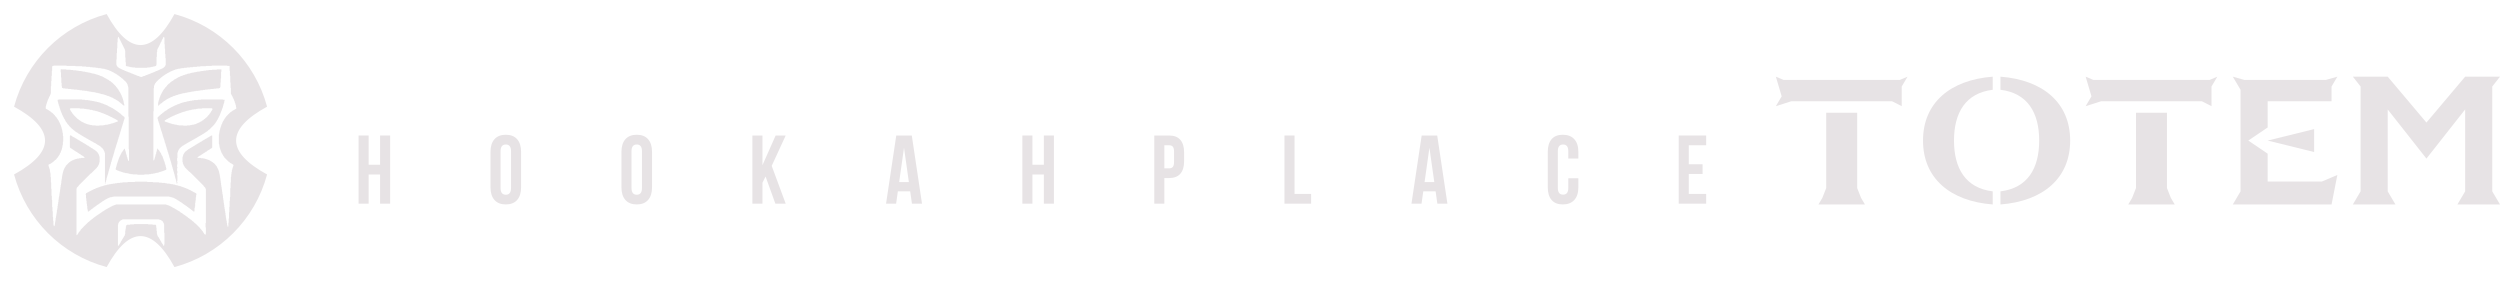
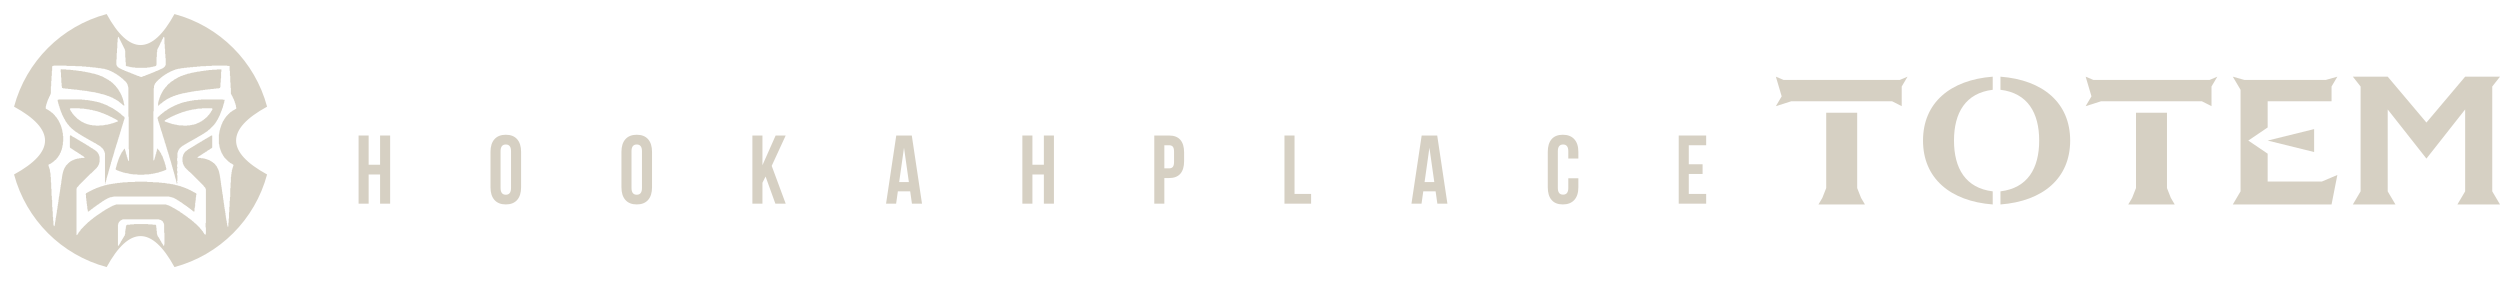
<svg xmlns="http://www.w3.org/2000/svg" viewBox="0 0 645.6 72.6" role="img" aria-label="official-logo-horizontal">
-   <g fill="#E7E3E5">
+   <g fill="#D6D0C3">
    <g transform="scale(0.0726)">
      <g transform="translate(50 50) scale(1.1253) translate(-136.6067 -76.10671)">
        <path fill-rule="evenodd" d="M 429.349 76.107 Q 536.5 272 643.651 76.107 A 414.0 414.0 0 0 1 936.393 368.849 Q 740.5 476 936.393 583.151 A 414.0 414.0 0 0 1 643.651 875.893 Q 536.5 680 429.349 875.893 A 414.0 414.0 0 0 1 136.607 583.151 Q 332.5 476 136.607 368.849 A 414.0 414.0 0 0 1 429.349 76.107 Z M 466 738 L 467 737 L 467 736 L 468 735 L 468 734 L 474 728 L 475 728 L 476 727 L 477 727 L 478 726 L 479 726 L 480 725 L 594 725 L 595 726 L 598 726 L 599 727 L 601 727 L 604 730 L 605 730 L 607 732 L 607 733 L 608 734 L 608 735 L 610 737 L 610 740 L 611 741 L 611 767 L 612 768 L 612 804 L 611 805 L 611 808 L 610 809 L 608 807 L 608 806 L 607 805 L 607 804 L 605 802 L 605 801 L 603 799 L 603 798 L 602 797 L 602 796 L 601 795 L 601 794 L 599 792 L 599 791 L 598 790 L 598 789 L 597 788 L 597 787 L 595 785 L 595 784 L 594 783 L 594 782 L 591 779 L 591 777 L 589 775 L 589 771 L 588 770 L 588 762 L 587 761 L 587 752 L 586 751 L 586 745 L 585 744 L 585 743 L 584 742 L 575 742 L 574 741 L 561 741 L 560 740 L 516 740 L 515 741 L 504 741 L 503 742 L 494 742 L 493 743 L 492 743 L 492 744 L 491 745 L 491 747 L 490 748 L 490 754 L 489 755 L 489 760 L 488 761 L 488 771 L 487 772 L 487 775 L 486 776 L 486 777 L 484 779 L 484 780 L 483 781 L 483 782 L 481 784 L 481 785 L 480 786 L 480 787 L 478 789 L 478 790 L 477 791 L 477 792 L 475 794 L 475 795 L 474 796 L 474 797 L 473 798 L 473 799 L 472 800 L 472 801 L 470 803 L 470 804 L 468 806 L 468 807 L 466 809 L 465 808 L 465 742 L 466 741 Z M 257 242 L 259 240 L 261 240 L 262 239 L 302 239 L 303 240 L 330 240 L 331 241 L 351 241 L 352 242 L 364 242 L 365 243 L 376 243 L 377 244 L 384 244 L 385 245 L 394 245 L 395 246 L 401 246 L 402 247 L 410 247 L 411 248 L 415 248 L 416 249 L 422 249 L 423 250 L 425 250 L 426 251 L 429 251 L 430 252 L 432 252 L 433 253 L 435 253 L 436 254 L 437 254 L 438 255 L 440 255 L 441 256 L 442 256 L 443 257 L 444 257 L 445 258 L 446 258 L 447 259 L 448 259 L 449 260 L 450 260 L 451 261 L 452 261 L 454 263 L 455 263 L 456 264 L 457 264 L 458 265 L 459 265 L 461 267 L 462 267 L 465 270 L 466 270 L 467 271 L 468 271 L 472 275 L 473 275 L 477 279 L 478 279 L 486 287 L 487 287 L 489 289 L 489 290 L 493 294 L 493 295 L 494 296 L 494 297 L 495 298 L 495 299 L 496 300 L 496 303 L 497 304 L 497 307 L 498 308 L 498 400 L 499 401 L 499 503 L 500 504 L 500 540 L 499 541 L 498 540 L 498 539 L 497 538 L 497 537 L 496 536 L 496 534 L 495 533 L 495 530 L 494 529 L 494 528 L 493 527 L 493 523 L 492 522 L 492 520 L 491 519 L 491 517 L 490 516 L 490 512 L 489 511 L 489 509 L 488 508 L 488 506 L 487 505 L 487 502 L 485 502 L 484 503 L 484 504 L 482 506 L 482 507 L 480 509 L 480 510 L 477 513 L 477 514 L 476 515 L 476 516 L 475 517 L 475 518 L 474 519 L 474 520 L 473 521 L 473 522 L 472 523 L 472 524 L 471 525 L 471 526 L 470 527 L 470 528 L 469 529 L 469 531 L 468 532 L 468 533 L 467 534 L 467 536 L 466 537 L 466 539 L 465 540 L 465 542 L 464 543 L 464 545 L 463 546 L 463 548 L 462 549 L 462 551 L 461 552 L 461 555 L 460 556 L 460 559 L 459 560 L 459 562 L 458 563 L 458 568 L 459 568 L 460 569 L 461 569 L 462 570 L 463 570 L 464 571 L 466 571 L 467 572 L 468 572 L 469 573 L 472 573 L 473 574 L 474 574 L 475 575 L 478 575 L 479 576 L 480 576 L 481 577 L 485 577 L 486 578 L 488 578 L 489 579 L 495 579 L 496 580 L 499 580 L 500 581 L 504 581 L 505 582 L 511 582 L 512 583 L 526 583 L 527 584 L 548 584 L 549 583 L 563 583 L 564 582 L 569 582 L 570 581 L 576 581 L 577 580 L 581 580 L 582 579 L 585 579 L 586 578 L 590 578 L 591 577 L 594 577 L 595 576 L 596 576 L 597 575 L 600 575 L 601 574 L 603 574 L 604 573 L 606 573 L 607 572 L 609 572 L 610 571 L 611 571 L 612 570 L 614 570 L 615 569 L 616 569 L 618 567 L 618 564 L 617 563 L 617 560 L 616 559 L 616 555 L 615 554 L 615 552 L 614 551 L 614 549 L 613 548 L 613 545 L 612 544 L 612 542 L 611 541 L 611 540 L 610 539 L 610 537 L 609 536 L 609 534 L 608 533 L 608 532 L 607 531 L 607 528 L 606 527 L 606 526 L 605 525 L 605 524 L 603 522 L 603 521 L 602 520 L 602 518 L 601 517 L 601 516 L 599 514 L 599 513 L 597 511 L 597 510 L 596 509 L 596 508 L 591 503 L 591 502 L 590 501 L 589 502 L 589 504 L 588 505 L 588 509 L 587 510 L 587 512 L 586 513 L 586 517 L 585 518 L 585 519 L 584 520 L 584 523 L 583 524 L 583 527 L 582 528 L 582 530 L 581 531 L 581 534 L 580 535 L 580 537 L 578 539 L 577 538 L 577 384 L 578 383 L 578 311 L 579 310 L 579 303 L 580 302 L 580 301 L 581 300 L 581 298 L 582 297 L 582 296 L 585 293 L 585 292 L 596 281 L 597 281 L 602 276 L 603 276 L 606 273 L 607 273 L 607 272 L 608 271 L 610 271 L 613 268 L 614 268 L 616 266 L 617 266 L 618 265 L 619 265 L 621 263 L 622 263 L 623 262 L 624 262 L 625 261 L 626 261 L 627 260 L 628 260 L 630 258 L 632 258 L 633 257 L 634 257 L 635 256 L 636 256 L 637 255 L 639 255 L 640 254 L 641 254 L 642 253 L 644 253 L 645 252 L 646 252 L 647 251 L 650 251 L 651 250 L 654 250 L 655 249 L 660 249 L 661 248 L 665 248 L 666 247 L 673 247 L 674 246 L 682 246 L 683 245 L 692 245 L 693 244 L 702 244 L 703 243 L 714 243 L 715 242 L 725 242 L 726 241 L 743 241 L 744 240 L 761 240 L 762 239 L 810 239 L 811 240 L 817 240 L 818 241 L 818 255 L 819 256 L 819 271 L 820 272 L 820 292 L 821 293 L 821 309 L 822 310 L 822 328 L 823 329 L 823 330 L 824 331 L 824 332 L 825 333 L 825 334 L 827 336 L 827 338 L 828 339 L 828 340 L 829 341 L 829 342 L 830 343 L 830 344 L 831 345 L 831 346 L 832 347 L 832 349 L 833 350 L 833 351 L 834 352 L 834 355 L 835 356 L 835 357 L 836 358 L 836 361 L 837 362 L 837 364 L 838 365 L 838 370 L 839 371 L 839 375 L 838 376 L 837 376 L 836 377 L 835 377 L 833 379 L 832 379 L 831 380 L 830 380 L 829 381 L 828 381 L 825 384 L 824 384 L 822 386 L 821 386 L 815 392 L 814 392 L 814 393 L 807 400 L 807 401 L 804 404 L 804 405 L 802 407 L 802 408 L 800 410 L 800 411 L 799 412 L 799 413 L 797 415 L 797 416 L 796 417 L 796 418 L 795 419 L 795 421 L 794 422 L 794 423 L 793 424 L 793 425 L 792 426 L 792 428 L 791 429 L 791 431 L 790 432 L 790 434 L 789 435 L 789 437 L 788 438 L 788 441 L 787 442 L 787 444 L 786 445 L 786 450 L 785 451 L 785 456 L 784 457 L 784 486 L 785 487 L 785 491 L 786 492 L 786 497 L 787 498 L 787 500 L 788 501 L 788 503 L 789 504 L 789 506 L 790 507 L 790 509 L 791 510 L 791 511 L 792 512 L 792 514 L 793 515 L 793 516 L 795 518 L 795 519 L 796 520 L 796 521 L 797 522 L 797 523 L 799 525 L 799 526 L 801 528 L 801 529 L 815 543 L 816 543 L 820 547 L 821 547 L 822 548 L 823 548 L 824 549 L 825 549 L 827 551 L 828 551 L 830 553 L 830 556 L 829 557 L 829 559 L 828 560 L 828 562 L 827 563 L 827 566 L 826 567 L 826 569 L 825 570 L 825 575 L 824 576 L 824 582 L 823 583 L 823 590 L 822 591 L 822 608 L 821 609 L 821 626 L 820 627 L 820 654 L 819 655 L 819 666 L 818 667 L 818 685 L 817 686 L 817 702 L 816 703 L 816 722 L 815 723 L 815 735 L 814 736 L 814 747 L 813 748 L 812 748 L 811 747 L 811 743 L 810 742 L 810 737 L 809 736 L 809 731 L 808 730 L 808 726 L 807 725 L 807 720 L 806 719 L 806 713 L 805 712 L 805 705 L 804 704 L 804 699 L 803 698 L 803 693 L 802 692 L 802 687 L 801 686 L 801 679 L 800 678 L 800 673 L 799 672 L 799 665 L 798 664 L 798 659 L 797 658 L 797 650 L 796 649 L 796 645 L 795 644 L 795 638 L 794 637 L 794 631 L 793 630 L 793 624 L 792 623 L 792 618 L 791 617 L 791 610 L 790 609 L 790 603 L 789 602 L 789 596 L 788 595 L 788 590 L 787 589 L 787 584 L 786 583 L 786 580 L 785 579 L 785 575 L 784 574 L 784 572 L 783 571 L 783 569 L 782 568 L 782 567 L 781 566 L 781 565 L 780 564 L 780 563 L 779 562 L 779 561 L 778 560 L 778 559 L 777 558 L 777 557 L 773 553 L 773 552 L 768 547 L 767 547 L 764 544 L 763 544 L 761 542 L 760 542 L 759 541 L 758 541 L 756 539 L 755 539 L 754 538 L 753 538 L 752 537 L 750 537 L 749 536 L 747 536 L 746 535 L 744 535 L 743 534 L 741 534 L 740 533 L 736 533 L 735 532 L 728 532 L 727 531 L 719 531 L 718 530 L 717 530 L 716 529 L 717 528 L 718 528 L 720 526 L 721 526 L 723 524 L 724 524 L 725 523 L 726 523 L 728 521 L 729 521 L 731 519 L 732 519 L 734 517 L 735 517 L 737 515 L 738 515 L 739 514 L 740 514 L 743 511 L 745 511 L 749 507 L 750 507 L 751 506 L 752 506 L 753 505 L 754 505 L 757 502 L 758 502 L 759 501 L 760 501 L 763 498 L 763 460 L 760 460 L 759 461 L 758 461 L 756 463 L 755 463 L 754 464 L 753 464 L 751 466 L 750 466 L 749 467 L 748 467 L 746 469 L 745 469 L 744 470 L 743 470 L 742 471 L 741 471 L 739 473 L 738 473 L 737 474 L 736 474 L 734 476 L 733 476 L 732 477 L 731 477 L 728 480 L 726 480 L 724 482 L 723 482 L 722 483 L 721 483 L 719 485 L 718 485 L 717 486 L 716 486 L 714 488 L 713 488 L 712 489 L 711 489 L 709 491 L 708 491 L 706 493 L 705 493 L 704 494 L 703 494 L 701 496 L 700 496 L 699 497 L 698 497 L 696 499 L 695 499 L 694 500 L 693 500 L 691 502 L 690 502 L 689 503 L 688 503 L 685 506 L 684 506 L 680 510 L 679 510 L 676 513 L 676 514 L 674 516 L 674 517 L 672 519 L 672 521 L 671 522 L 671 524 L 670 525 L 670 528 L 669 529 L 669 543 L 670 544 L 670 548 L 671 549 L 671 550 L 672 551 L 672 553 L 673 554 L 673 555 L 675 557 L 675 558 L 676 559 L 676 560 L 682 566 L 682 567 L 683 567 L 691 575 L 692 575 L 694 577 L 694 578 L 695 578 L 736 619 L 736 620 L 741 625 L 741 626 L 742 627 L 742 629 L 743 630 L 743 736 L 742 737 L 742 750 L 743 751 L 743 770 L 742 771 L 742 773 L 741 774 L 737 770 L 737 769 L 735 767 L 735 766 L 734 765 L 734 764 L 730 760 L 730 759 L 725 754 L 725 753 L 710 738 L 709 738 L 702 731 L 701 731 L 696 726 L 695 726 L 692 723 L 691 723 L 689 721 L 688 721 L 684 717 L 683 717 L 680 714 L 679 714 L 677 712 L 676 712 L 674 710 L 673 710 L 670 707 L 669 707 L 667 705 L 666 705 L 665 704 L 664 704 L 660 700 L 659 700 L 658 699 L 657 699 L 655 697 L 654 697 L 653 696 L 652 696 L 650 694 L 649 694 L 648 693 L 647 693 L 645 691 L 644 691 L 643 690 L 642 690 L 641 689 L 640 689 L 639 688 L 638 688 L 636 686 L 635 686 L 634 685 L 633 685 L 632 684 L 631 684 L 630 683 L 629 683 L 628 682 L 627 682 L 626 681 L 624 681 L 623 680 L 621 680 L 620 679 L 618 679 L 617 678 L 459 678 L 458 679 L 456 679 L 455 680 L 453 680 L 452 681 L 451 681 L 450 682 L 448 682 L 446 684 L 444 684 L 443 685 L 442 685 L 440 687 L 439 687 L 438 688 L 437 688 L 436 689 L 435 689 L 433 691 L 431 691 L 429 693 L 428 693 L 427 694 L 426 694 L 424 696 L 423 696 L 421 698 L 420 698 L 418 700 L 417 700 L 416 701 L 415 701 L 412 704 L 411 704 L 409 706 L 408 706 L 406 708 L 405 708 L 403 710 L 402 710 L 400 712 L 399 712 L 397 714 L 396 714 L 393 717 L 392 717 L 389 720 L 388 720 L 384 724 L 383 724 L 379 728 L 378 728 L 373 733 L 372 733 L 363 742 L 362 742 L 362 743 L 361 744 L 360 744 L 360 745 L 359 746 L 358 746 L 358 747 L 357 748 L 356 748 L 356 749 L 347 758 L 347 759 L 346 760 L 346 761 L 341 766 L 341 767 L 340 768 L 340 769 L 338 771 L 338 772 L 335 775 L 334 774 L 334 628 L 335 627 L 335 625 L 341 619 L 341 618 L 379 580 L 380 580 L 393 567 L 394 567 L 394 566 L 396 564 L 397 564 L 397 563 L 399 561 L 399 560 L 400 559 L 401 559 L 401 558 L 402 557 L 402 556 L 403 555 L 403 554 L 404 553 L 404 552 L 405 551 L 405 549 L 406 548 L 406 545 L 407 544 L 407 527 L 406 526 L 406 524 L 405 523 L 405 521 L 404 520 L 404 519 L 403 518 L 403 517 L 401 515 L 401 514 L 395 508 L 394 508 L 391 505 L 390 505 L 389 504 L 388 504 L 385 501 L 384 501 L 383 500 L 382 500 L 381 499 L 380 499 L 377 496 L 376 496 L 375 495 L 374 495 L 371 492 L 369 492 L 367 490 L 366 490 L 364 488 L 363 488 L 361 486 L 360 486 L 359 485 L 358 485 L 357 484 L 356 484 L 354 482 L 353 482 L 351 480 L 349 480 L 347 478 L 346 478 L 344 476 L 343 476 L 342 475 L 341 475 L 339 473 L 338 473 L 337 472 L 336 472 L 334 470 L 333 470 L 332 469 L 331 469 L 329 467 L 328 467 L 327 466 L 326 466 L 325 465 L 324 465 L 323 464 L 322 464 L 319 461 L 318 461 L 317 460 L 316 460 L 315 459 L 314 459 L 314 461 L 313 462 L 313 497 L 314 498 L 314 499 L 315 500 L 316 500 L 317 501 L 318 501 L 320 503 L 321 503 L 323 505 L 324 505 L 326 507 L 327 507 L 329 509 L 330 509 L 332 511 L 333 511 L 334 512 L 335 512 L 337 514 L 338 514 L 340 516 L 341 516 L 343 518 L 344 518 L 345 519 L 346 519 L 349 522 L 350 522 L 351 523 L 352 523 L 354 525 L 355 525 L 358 528 L 359 528 L 360 529 L 359 530 L 358 530 L 357 531 L 348 531 L 347 532 L 342 532 L 341 533 L 336 533 L 335 534 L 332 534 L 331 535 L 330 535 L 329 536 L 326 536 L 324 538 L 322 538 L 321 539 L 320 539 L 319 540 L 318 540 L 317 541 L 316 541 L 313 544 L 312 544 L 308 548 L 307 548 L 307 549 L 300 556 L 300 557 L 299 558 L 299 559 L 297 561 L 297 562 L 296 563 L 296 564 L 295 565 L 295 566 L 294 567 L 294 569 L 293 570 L 293 571 L 292 572 L 292 575 L 291 576 L 291 579 L 290 580 L 290 583 L 289 584 L 289 589 L 288 590 L 288 596 L 287 597 L 287 602 L 286 603 L 286 611 L 285 612 L 285 616 L 284 617 L 284 623 L 283 624 L 283 630 L 282 631 L 282 637 L 281 638 L 281 643 L 280 644 L 280 650 L 279 651 L 279 655 L 278 656 L 278 662 L 277 663 L 277 670 L 276 671 L 276 676 L 275 677 L 275 682 L 274 683 L 274 690 L 273 691 L 273 695 L 272 696 L 272 703 L 271 704 L 271 709 L 270 710 L 270 715 L 269 716 L 269 720 L 268 721 L 268 728 L 267 729 L 267 734 L 266 735 L 266 741 L 265 742 L 265 745 L 263 747 L 262 746 L 262 743 L 261 742 L 261 730 L 260 729 L 260 718 L 259 717 L 259 700 L 258 699 L 258 687 L 257 686 L 257 664 L 256 663 L 256 651 L 255 650 L 255 629 L 254 628 L 254 609 L 253 608 L 253 592 L 252 591 L 252 580 L 251 579 L 251 575 L 250 574 L 250 568 L 249 567 L 249 565 L 248 564 L 248 562 L 247 561 L 247 559 L 246 558 L 246 555 L 245 554 L 245 553 L 246 552 L 247 552 L 249 550 L 251 550 L 253 548 L 254 548 L 256 546 L 257 546 L 260 543 L 261 543 L 267 537 L 268 537 L 271 534 L 271 533 L 275 529 L 275 528 L 277 526 L 277 525 L 279 523 L 279 522 L 281 520 L 281 518 L 282 517 L 282 516 L 284 514 L 284 512 L 285 511 L 285 509 L 286 508 L 286 507 L 287 506 L 287 504 L 288 503 L 288 500 L 289 499 L 289 495 L 290 494 L 290 490 L 291 489 L 291 480 L 292 479 L 292 462 L 291 461 L 291 453 L 290 452 L 290 448 L 289 447 L 289 442 L 288 441 L 288 439 L 287 438 L 287 435 L 286 434 L 286 432 L 285 431 L 285 429 L 284 428 L 284 427 L 283 426 L 283 424 L 282 423 L 282 422 L 281 421 L 281 420 L 280 419 L 280 418 L 279 417 L 279 416 L 278 415 L 278 414 L 277 413 L 277 412 L 275 410 L 275 409 L 273 407 L 273 406 L 271 404 L 271 403 L 266 398 L 266 397 L 257 388 L 256 388 L 252 384 L 251 384 L 249 382 L 248 382 L 246 380 L 245 380 L 243 378 L 241 378 L 239 376 L 238 376 L 237 375 L 237 374 L 236 373 L 237 372 L 237 367 L 238 366 L 238 363 L 239 362 L 239 360 L 240 359 L 240 357 L 241 356 L 241 354 L 242 353 L 242 351 L 243 350 L 243 348 L 244 347 L 244 346 L 245 345 L 245 344 L 246 343 L 246 342 L 247 341 L 247 339 L 248 338 L 248 337 L 250 335 L 250 333 L 251 332 L 251 331 L 252 330 L 252 328 L 253 327 L 253 305 L 254 304 L 254 288 L 255 287 L 255 272 L 256 271 L 256 256 L 257 255 Z M 465 149 L 466 148 L 468 150 L 468 151 L 469 152 L 469 153 L 470 154 L 470 155 L 471 156 L 471 157 L 472 158 L 472 159 L 473 160 L 473 161 L 474 162 L 474 163 L 475 164 L 475 165 L 476 166 L 476 167 L 477 168 L 477 169 L 478 170 L 478 171 L 479 172 L 479 173 L 480 174 L 480 175 L 481 176 L 481 177 L 482 178 L 482 179 L 483 180 L 483 181 L 484 182 L 484 183 L 485 184 L 485 185 L 486 186 L 486 187 L 487 188 L 487 191 L 488 192 L 488 213 L 489 214 L 489 228 L 490 229 L 490 240 L 491 240 L 492 241 L 495 241 L 496 242 L 500 242 L 501 243 L 504 243 L 505 244 L 510 244 L 511 245 L 519 245 L 520 246 L 557 246 L 558 245 L 565 245 L 566 244 L 570 244 L 571 243 L 575 243 L 576 242 L 580 242 L 581 241 L 583 241 L 584 240 L 585 240 L 586 239 L 586 237 L 587 236 L 587 212 L 588 211 L 588 197 L 589 196 L 589 189 L 590 188 L 590 187 L 591 186 L 591 184 L 593 182 L 593 181 L 594 180 L 594 179 L 595 178 L 595 177 L 596 176 L 596 175 L 597 174 L 597 173 L 598 172 L 598 171 L 599 170 L 599 168 L 600 167 L 600 166 L 602 164 L 602 163 L 603 162 L 603 160 L 604 159 L 604 158 L 605 157 L 605 156 L 607 154 L 607 152 L 608 151 L 608 150 L 610 148 L 611 149 L 611 150 L 612 151 L 612 171 L 613 172 L 613 185 L 614 186 L 614 202 L 615 203 L 615 215 L 616 216 L 616 237 L 615 238 L 615 239 L 614 240 L 614 241 L 609 246 L 608 246 L 606 248 L 604 248 L 602 250 L 600 250 L 599 251 L 598 251 L 597 252 L 596 252 L 595 253 L 594 253 L 593 254 L 592 254 L 591 255 L 589 255 L 588 256 L 586 256 L 585 257 L 584 257 L 583 258 L 582 258 L 581 259 L 580 259 L 579 260 L 577 260 L 576 261 L 575 261 L 574 262 L 572 262 L 571 263 L 570 263 L 569 264 L 567 264 L 566 265 L 565 265 L 564 266 L 562 266 L 561 267 L 560 267 L 559 268 L 557 268 L 556 269 L 554 269 L 553 270 L 552 270 L 551 271 L 550 271 L 549 272 L 546 272 L 545 273 L 544 273 L 543 274 L 541 274 L 540 275 L 537 275 L 536 274 L 534 274 L 533 273 L 532 273 L 531 272 L 528 272 L 527 271 L 526 271 L 525 270 L 523 270 L 522 269 L 521 269 L 520 268 L 518 268 L 517 267 L 516 267 L 515 266 L 513 266 L 512 265 L 511 265 L 510 264 L 508 264 L 507 263 L 506 263 L 505 262 L 504 262 L 503 261 L 501 261 L 500 260 L 498 260 L 497 259 L 496 259 L 495 258 L 493 258 L 492 257 L 491 257 L 490 256 L 488 256 L 487 255 L 486 255 L 485 254 L 484 254 L 483 253 L 481 253 L 480 252 L 479 252 L 478 251 L 477 251 L 476 250 L 475 250 L 474 249 L 473 249 L 472 248 L 471 248 L 470 247 L 469 247 L 467 245 L 466 245 L 463 242 L 463 241 L 461 239 L 461 237 L 460 236 L 460 220 L 461 219 L 461 200 L 462 199 L 462 185 L 463 184 L 463 166 L 464 165 L 464 154 L 465 153 Z" />
        <path fill-rule="evenodd" d="M 363 645 L 363 647 L 364 648 L 364 658 L 365 659 L 365 666 L 366 667 L 366 675 L 367 676 L 367 682 L 368 683 L 368 691 L 369 692 L 369 696 L 370 697 L 370 701 L 371 701 L 373 699 L 374 699 L 376 697 L 377 697 L 381 693 L 382 693 L 384 691 L 385 691 L 389 687 L 390 687 L 392 685 L 393 685 L 396 682 L 397 682 L 400 679 L 401 679 L 402 678 L 403 678 L 406 675 L 407 675 L 409 673 L 410 673 L 412 671 L 413 671 L 416 668 L 417 668 L 418 667 L 419 667 L 421 665 L 422 665 L 424 663 L 425 663 L 426 662 L 427 662 L 428 661 L 429 661 L 431 659 L 433 659 L 434 658 L 435 658 L 436 657 L 437 657 L 438 656 L 440 656 L 441 655 L 445 655 L 446 654 L 450 654 L 451 653 L 627 653 L 628 654 L 631 654 L 632 655 L 635 655 L 636 656 L 639 656 L 640 657 L 641 657 L 642 658 L 643 658 L 644 659 L 645 659 L 646 660 L 647 660 L 648 661 L 649 661 L 651 663 L 652 663 L 654 665 L 655 665 L 656 666 L 657 666 L 659 668 L 660 668 L 662 670 L 663 670 L 664 671 L 665 671 L 668 674 L 669 674 L 672 677 L 673 677 L 675 679 L 676 679 L 678 681 L 679 681 L 681 683 L 682 683 L 685 686 L 686 686 L 689 689 L 690 689 L 693 692 L 694 692 L 697 695 L 698 695 L 702 699 L 703 699 L 705 701 L 706 701 L 706 700 L 707 699 L 707 690 L 708 689 L 708 685 L 709 684 L 709 673 L 710 672 L 710 666 L 711 665 L 711 656 L 712 655 L 712 649 L 713 648 L 713 644 L 711 642 L 710 642 L 708 640 L 706 640 L 705 639 L 704 639 L 702 637 L 701 637 L 700 636 L 699 636 L 698 635 L 697 635 L 695 633 L 693 633 L 692 632 L 691 632 L 690 631 L 689 631 L 688 630 L 687 630 L 686 629 L 685 629 L 684 628 L 682 628 L 681 627 L 680 627 L 679 626 L 677 626 L 676 625 L 675 625 L 674 624 L 672 624 L 671 623 L 669 623 L 668 622 L 666 622 L 665 621 L 664 621 L 663 620 L 660 620 L 659 619 L 656 619 L 655 618 L 653 618 L 652 617 L 648 617 L 647 616 L 645 616 L 644 615 L 640 615 L 639 614 L 634 614 L 633 613 L 629 613 L 628 612 L 620 612 L 619 611 L 615 611 L 614 610 L 604 610 L 603 609 L 595 609 L 594 608 L 576 608 L 575 607 L 558 607 L 557 606 L 519 606 L 518 607 L 496 607 L 495 608 L 480 608 L 479 609 L 472 609 L 471 610 L 463 610 L 462 611 L 456 611 L 455 612 L 449 612 L 448 613 L 443 613 L 442 614 L 438 614 L 437 615 L 432 615 L 431 616 L 429 616 L 428 617 L 424 617 L 423 618 L 421 618 L 420 619 L 418 619 L 417 620 L 414 620 L 413 621 L 411 621 L 410 622 L 408 622 L 407 623 L 406 623 L 405 624 L 402 624 L 401 625 L 400 625 L 399 626 L 397 626 L 396 627 L 395 627 L 394 628 L 393 628 L 392 629 L 390 629 L 389 630 L 388 630 L 387 631 L 386 631 L 385 632 L 384 632 L 383 633 L 382 633 L 381 634 L 380 634 L 379 635 L 378 635 L 377 636 L 376 636 L 375 637 L 374 637 L 373 638 L 372 638 L 370 640 L 368 640 L 366 642 L 365 642 L 364 643 L 364 644 Z" />
        <path fill-rule="evenodd" d="M 802 347 L 797 347 L 796 346 L 728 346 L 727 347 L 718 347 L 717 348 L 706 348 L 705 349 L 700 349 L 699 350 L 694 350 L 693 351 L 689 351 L 688 352 L 684 352 L 683 353 L 680 353 L 679 354 L 675 354 L 674 355 L 672 355 L 671 356 L 668 356 L 667 357 L 665 357 L 664 358 L 662 358 L 661 359 L 660 359 L 659 360 L 657 360 L 656 361 L 654 361 L 653 362 L 652 362 L 651 363 L 650 363 L 649 364 L 647 364 L 646 365 L 645 365 L 644 366 L 643 366 L 642 367 L 641 367 L 640 368 L 639 368 L 638 369 L 637 369 L 636 370 L 635 370 L 634 371 L 633 371 L 632 372 L 631 372 L 630 373 L 629 373 L 627 375 L 626 375 L 625 376 L 624 376 L 622 378 L 621 378 L 618 381 L 617 381 L 616 382 L 615 382 L 613 384 L 612 384 L 608 388 L 607 388 L 603 392 L 602 392 L 598 396 L 597 396 L 597 397 L 596 398 L 595 398 L 595 399 L 594 400 L 593 400 L 591 402 L 591 403 L 590 404 L 590 406 L 591 407 L 591 409 L 592 410 L 592 414 L 593 415 L 593 416 L 594 417 L 594 420 L 595 421 L 595 422 L 596 423 L 596 426 L 597 427 L 597 429 L 598 430 L 598 433 L 599 434 L 599 436 L 600 437 L 600 440 L 601 441 L 601 443 L 602 444 L 602 446 L 603 447 L 603 448 L 604 449 L 604 452 L 605 453 L 605 455 L 606 456 L 606 459 L 607 460 L 607 462 L 608 463 L 608 465 L 609 466 L 609 468 L 610 469 L 610 471 L 611 472 L 611 474 L 612 475 L 612 478 L 613 479 L 613 482 L 614 483 L 614 484 L 615 485 L 615 487 L 616 488 L 616 491 L 617 492 L 617 494 L 618 495 L 618 497 L 619 498 L 619 501 L 620 502 L 620 504 L 621 505 L 621 507 L 622 508 L 622 511 L 623 512 L 623 513 L 624 514 L 624 517 L 625 518 L 625 520 L 626 521 L 626 523 L 627 524 L 627 527 L 628 528 L 628 531 L 629 532 L 629 533 L 630 534 L 630 537 L 631 538 L 631 540 L 632 541 L 632 543 L 633 544 L 633 547 L 634 548 L 634 551 L 635 552 L 635 554 L 636 555 L 636 558 L 637 559 L 637 561 L 638 562 L 638 565 L 639 566 L 639 568 L 640 569 L 640 572 L 641 573 L 641 575 L 642 576 L 642 579 L 643 580 L 643 582 L 644 583 L 644 586 L 645 587 L 645 590 L 646 591 L 646 594 L 647 595 L 647 597 L 648 598 L 648 601 L 649 602 L 649 605 L 650 606 L 650 609 L 651 610 L 651 613 L 652 614 L 652 615 L 652 611 L 653 610 L 653 608 L 652 607 L 652 604 L 653 603 L 653 586 L 652 585 L 652 580 L 653 579 L 653 573 L 652 572 L 652 564 L 653 563 L 653 560 L 652 559 L 652 552 L 653 551 L 653 541 L 652 540 L 652 532 L 653 531 L 653 515 L 654 514 L 654 512 L 655 511 L 655 509 L 656 508 L 656 507 L 657 506 L 657 505 L 659 503 L 659 502 L 666 495 L 667 495 L 670 492 L 671 492 L 672 491 L 673 491 L 675 489 L 676 489 L 677 488 L 678 488 L 680 486 L 681 486 L 682 485 L 683 485 L 685 483 L 686 483 L 687 482 L 688 482 L 689 481 L 690 481 L 692 479 L 693 479 L 694 478 L 695 478 L 696 477 L 697 477 L 698 476 L 699 476 L 701 474 L 702 474 L 703 473 L 704 473 L 705 472 L 706 472 L 708 470 L 709 470 L 710 469 L 711 469 L 712 468 L 713 468 L 715 466 L 716 466 L 717 465 L 718 465 L 720 463 L 721 463 L 722 462 L 723 462 L 724 461 L 725 461 L 727 459 L 728 459 L 729 458 L 730 458 L 732 456 L 733 456 L 734 455 L 735 455 L 737 453 L 738 453 L 740 451 L 741 451 L 743 449 L 744 449 L 746 447 L 747 447 L 752 442 L 753 442 L 758 437 L 759 437 L 759 436 L 762 433 L 763 433 L 763 432 L 770 425 L 770 424 L 773 421 L 773 420 L 775 418 L 775 417 L 777 415 L 777 414 L 778 413 L 778 412 L 780 410 L 780 409 L 781 408 L 781 407 L 782 406 L 782 405 L 783 404 L 783 403 L 784 402 L 784 401 L 785 400 L 785 399 L 786 398 L 786 397 L 787 396 L 787 395 L 788 394 L 788 392 L 789 391 L 789 389 L 790 388 L 790 387 L 791 386 L 791 384 L 792 383 L 792 382 L 793 381 L 793 379 L 794 378 L 794 376 L 795 375 L 795 374 L 796 373 L 796 371 L 797 370 L 797 367 L 798 366 L 798 363 L 799 362 L 799 360 L 800 359 L 800 357 L 801 356 L 801 352 L 802 351 Z M 764 376 L 764 377 L 763 378 L 763 379 L 762 380 L 762 381 L 760 383 L 760 384 L 759 385 L 759 386 L 757 388 L 757 389 L 754 392 L 754 393 L 748 399 L 748 400 L 745 403 L 744 403 L 739 408 L 738 408 L 734 412 L 733 412 L 732 413 L 731 413 L 728 416 L 726 416 L 724 418 L 723 418 L 722 419 L 721 419 L 720 420 L 718 420 L 717 421 L 716 421 L 715 422 L 714 422 L 713 423 L 712 423 L 711 424 L 708 424 L 707 425 L 705 425 L 704 426 L 699 426 L 698 427 L 694 427 L 693 428 L 684 428 L 683 429 L 672 429 L 671 428 L 657 428 L 656 427 L 652 427 L 651 426 L 647 426 L 646 425 L 642 425 L 641 424 L 637 424 L 636 423 L 634 423 L 633 422 L 631 422 L 630 421 L 628 421 L 627 420 L 625 420 L 624 419 L 622 419 L 621 418 L 619 418 L 618 417 L 616 417 L 615 416 L 614 416 L 612 414 L 615 411 L 616 411 L 618 409 L 619 409 L 620 408 L 621 408 L 622 407 L 623 407 L 625 405 L 627 405 L 629 403 L 630 403 L 631 402 L 632 402 L 633 401 L 634 401 L 635 400 L 636 400 L 637 399 L 639 399 L 641 397 L 643 397 L 644 396 L 645 396 L 646 395 L 647 395 L 648 394 L 650 394 L 651 393 L 652 393 L 653 392 L 655 392 L 656 391 L 657 391 L 658 390 L 660 390 L 661 389 L 663 389 L 664 388 L 665 388 L 666 387 L 668 387 L 669 386 L 671 386 L 672 385 L 675 385 L 676 384 L 678 384 L 679 383 L 681 383 L 682 382 L 685 382 L 686 381 L 689 381 L 690 380 L 694 380 L 695 379 L 698 379 L 699 378 L 704 378 L 705 377 L 711 377 L 712 376 L 716 376 L 717 375 L 730 375 L 731 374 L 762 374 Z" />
        <path fill-rule="evenodd" d="M 275 347 L 274 348 L 274 349 L 275 350 L 275 354 L 276 355 L 276 358 L 277 359 L 277 361 L 278 362 L 278 365 L 279 366 L 279 367 L 280 368 L 280 371 L 281 372 L 281 374 L 282 375 L 282 377 L 283 378 L 283 380 L 284 381 L 284 383 L 285 384 L 285 385 L 286 386 L 286 388 L 287 389 L 287 390 L 288 391 L 288 393 L 289 394 L 289 395 L 290 396 L 290 397 L 291 398 L 291 399 L 292 400 L 292 401 L 293 402 L 293 403 L 294 404 L 294 405 L 295 406 L 295 407 L 297 409 L 297 410 L 298 411 L 298 412 L 299 413 L 299 414 L 300 415 L 300 416 L 303 419 L 303 420 L 305 422 L 305 423 L 310 428 L 310 429 L 321 440 L 322 440 L 326 444 L 327 444 L 328 445 L 328 446 L 329 446 L 331 448 L 332 448 L 334 450 L 335 450 L 336 451 L 337 451 L 340 454 L 341 454 L 342 455 L 343 455 L 345 457 L 346 457 L 348 459 L 349 459 L 350 460 L 351 460 L 353 462 L 354 462 L 355 463 L 356 463 L 358 465 L 359 465 L 360 466 L 361 466 L 362 467 L 363 467 L 365 469 L 366 469 L 367 470 L 368 470 L 369 471 L 370 471 L 372 473 L 373 473 L 374 474 L 375 474 L 376 475 L 377 475 L 379 477 L 380 477 L 381 478 L 382 478 L 383 479 L 384 479 L 385 480 L 386 480 L 388 482 L 389 482 L 390 483 L 391 483 L 392 484 L 393 484 L 394 485 L 395 485 L 397 487 L 398 487 L 400 489 L 401 489 L 402 490 L 403 490 L 405 492 L 406 492 L 407 493 L 408 493 L 414 499 L 415 499 L 416 500 L 416 501 L 419 504 L 419 505 L 420 506 L 420 507 L 421 508 L 421 509 L 422 510 L 422 511 L 423 512 L 423 515 L 424 516 L 424 614 L 425 613 L 425 609 L 426 608 L 426 607 L 427 606 L 427 603 L 428 602 L 428 600 L 429 599 L 429 595 L 430 594 L 430 592 L 431 591 L 431 588 L 432 587 L 432 585 L 433 584 L 433 582 L 434 581 L 434 578 L 435 577 L 435 574 L 436 573 L 436 571 L 437 570 L 437 567 L 438 566 L 438 564 L 439 563 L 439 560 L 440 559 L 440 557 L 441 556 L 441 553 L 442 552 L 442 550 L 443 549 L 443 545 L 444 544 L 444 543 L 445 542 L 445 539 L 446 538 L 446 536 L 447 535 L 447 532 L 448 531 L 448 529 L 449 528 L 449 526 L 450 525 L 450 523 L 451 522 L 451 519 L 452 518 L 452 516 L 453 515 L 453 512 L 454 511 L 454 508 L 455 507 L 455 505 L 456 504 L 456 502 L 457 501 L 457 499 L 458 498 L 458 496 L 459 495 L 459 492 L 460 491 L 460 489 L 461 488 L 461 486 L 462 485 L 462 483 L 463 482 L 463 480 L 464 479 L 464 476 L 465 475 L 465 473 L 466 472 L 466 470 L 467 469 L 467 466 L 468 465 L 468 464 L 469 463 L 469 460 L 470 459 L 470 457 L 471 456 L 471 454 L 472 453 L 472 450 L 473 449 L 473 447 L 474 446 L 474 444 L 475 443 L 475 440 L 476 439 L 476 437 L 477 436 L 477 433 L 478 432 L 478 431 L 479 430 L 479 427 L 480 426 L 480 424 L 481 423 L 481 421 L 482 420 L 482 417 L 483 416 L 483 414 L 484 413 L 484 411 L 485 410 L 485 408 L 486 407 L 486 403 L 485 402 L 485 401 L 484 400 L 483 400 L 480 397 L 479 397 L 472 390 L 471 390 L 468 387 L 467 387 L 464 384 L 463 384 L 461 382 L 460 382 L 458 380 L 457 380 L 455 378 L 454 378 L 452 376 L 451 376 L 449 374 L 448 374 L 447 373 L 446 373 L 445 372 L 444 372 L 443 371 L 442 371 L 441 370 L 440 370 L 439 369 L 438 369 L 437 368 L 436 368 L 435 367 L 434 367 L 432 365 L 431 365 L 430 364 L 428 364 L 427 363 L 426 363 L 425 362 L 423 362 L 422 361 L 421 361 L 420 360 L 418 360 L 417 359 L 416 359 L 415 358 L 412 358 L 411 357 L 410 357 L 409 356 L 407 356 L 406 355 L 403 355 L 402 354 L 399 354 L 398 353 L 394 353 L 393 352 L 389 352 L 388 351 L 384 351 L 383 350 L 378 350 L 377 349 L 372 349 L 371 348 L 361 348 L 360 347 L 352 347 L 351 346 L 278 346 L 277 347 Z M 313 376 L 315 374 L 344 374 L 345 375 L 358 375 L 359 376 L 365 376 L 366 377 L 372 377 L 373 378 L 376 378 L 377 379 L 383 379 L 384 380 L 386 380 L 387 381 L 391 381 L 392 382 L 394 382 L 395 383 L 399 383 L 400 384 L 402 384 L 403 385 L 405 385 L 406 386 L 408 386 L 409 387 L 411 387 L 412 388 L 413 388 L 414 389 L 416 389 L 417 390 L 419 390 L 420 391 L 421 391 L 422 392 L 424 392 L 425 393 L 426 393 L 427 394 L 428 394 L 429 395 L 431 395 L 432 396 L 433 396 L 434 397 L 435 397 L 436 398 L 437 398 L 438 399 L 439 399 L 440 400 L 441 400 L 442 401 L 443 401 L 444 402 L 446 402 L 448 404 L 449 404 L 450 405 L 451 405 L 452 406 L 453 406 L 454 407 L 455 407 L 456 408 L 457 408 L 458 409 L 459 409 L 461 411 L 462 411 L 465 414 L 465 415 L 464 416 L 462 416 L 461 417 L 459 417 L 458 418 L 457 418 L 456 419 L 454 419 L 453 420 L 451 420 L 450 421 L 448 421 L 447 422 L 444 422 L 443 423 L 441 423 L 440 424 L 436 424 L 435 425 L 433 425 L 432 426 L 425 426 L 424 427 L 420 427 L 419 428 L 407 428 L 406 429 L 395 429 L 394 428 L 384 428 L 383 427 L 378 427 L 377 426 L 374 426 L 373 425 L 370 425 L 369 424 L 367 424 L 366 423 L 364 423 L 363 422 L 362 422 L 361 421 L 359 421 L 358 420 L 357 420 L 355 418 L 353 418 L 351 416 L 349 416 L 346 413 L 345 413 L 343 411 L 342 411 L 339 408 L 338 408 L 324 394 L 324 393 L 320 389 L 320 388 L 319 387 L 319 386 L 316 383 L 316 382 L 315 381 L 315 380 L 314 379 L 314 378 L 313 377 Z" />
        <path fill-rule="evenodd" d="M 792 251 L 778 251 L 777 252 L 763 252 L 762 253 L 752 253 L 751 254 L 744 254 L 743 255 L 736 255 L 735 256 L 729 256 L 728 257 L 724 257 L 723 258 L 716 258 L 715 259 L 711 259 L 710 260 L 706 260 L 705 261 L 701 261 L 700 262 L 696 262 L 695 263 L 693 263 L 692 264 L 688 264 L 687 265 L 684 265 L 683 266 L 682 266 L 681 267 L 678 267 L 677 268 L 676 268 L 675 269 L 672 269 L 671 270 L 670 270 L 669 271 L 667 271 L 666 272 L 664 272 L 663 273 L 662 273 L 661 274 L 660 274 L 659 275 L 657 275 L 655 277 L 654 277 L 653 278 L 652 278 L 650 280 L 649 280 L 648 281 L 647 281 L 646 282 L 645 282 L 644 283 L 643 283 L 639 287 L 638 287 L 637 288 L 636 288 L 634 290 L 633 290 L 627 296 L 626 296 L 620 302 L 620 303 L 614 309 L 614 310 L 610 314 L 610 315 L 608 317 L 608 318 L 606 320 L 606 322 L 604 324 L 604 325 L 603 326 L 603 327 L 602 328 L 602 329 L 601 330 L 601 331 L 600 332 L 600 333 L 599 334 L 599 336 L 598 337 L 598 338 L 597 339 L 597 341 L 596 342 L 596 345 L 595 346 L 595 347 L 594 348 L 594 351 L 593 352 L 593 355 L 592 356 L 592 366 L 593 366 L 598 361 L 599 361 L 599 360 L 600 359 L 601 359 L 602 358 L 603 358 L 608 353 L 609 353 L 611 351 L 612 351 L 614 349 L 615 349 L 617 347 L 618 347 L 620 345 L 621 345 L 622 344 L 623 344 L 624 343 L 625 343 L 626 342 L 627 342 L 628 341 L 629 341 L 630 340 L 631 340 L 632 339 L 633 339 L 634 338 L 636 338 L 637 337 L 638 337 L 639 336 L 640 336 L 641 335 L 644 335 L 645 334 L 646 334 L 647 333 L 649 333 L 650 332 L 653 332 L 654 331 L 655 331 L 656 330 L 659 330 L 660 329 L 663 329 L 664 328 L 667 328 L 668 327 L 671 327 L 672 326 L 677 326 L 678 325 L 682 325 L 683 324 L 687 324 L 688 323 L 693 323 L 694 322 L 697 322 L 698 321 L 704 321 L 705 320 L 710 320 L 711 319 L 719 319 L 720 318 L 725 318 L 726 317 L 733 317 L 734 316 L 740 316 L 741 315 L 748 315 L 749 314 L 757 314 L 758 313 L 767 313 L 768 312 L 775 312 L 776 311 L 784 311 L 785 310 L 787 310 L 788 309 L 788 307 L 789 306 L 789 293 L 790 292 L 790 280 L 791 279 L 791 259 L 792 258 Z" />
        <path fill-rule="evenodd" d="M 284 251 L 284 260 L 285 261 L 285 276 L 286 277 L 286 293 L 287 294 L 287 304 L 288 305 L 288 309 L 289 310 L 291 310 L 292 311 L 298 311 L 299 312 L 307 312 L 308 313 L 317 313 L 318 314 L 325 314 L 326 315 L 336 315 L 337 316 L 343 316 L 344 317 L 351 317 L 352 318 L 359 318 L 360 319 L 367 319 L 368 320 L 372 320 L 373 321 L 378 321 L 379 322 L 384 322 L 385 323 L 391 323 L 392 324 L 395 324 L 396 325 L 400 325 L 401 326 L 404 326 L 405 327 L 408 327 L 409 328 L 411 328 L 412 329 L 416 329 L 417 330 L 420 330 L 421 331 L 423 331 L 424 332 L 426 332 L 427 333 L 429 333 L 430 334 L 431 334 L 432 335 L 435 335 L 436 336 L 437 336 L 438 337 L 440 337 L 441 338 L 442 338 L 443 339 L 444 339 L 445 340 L 447 340 L 448 341 L 449 341 L 451 343 L 452 343 L 453 344 L 454 344 L 455 345 L 456 345 L 457 346 L 458 346 L 460 348 L 461 348 L 462 349 L 463 349 L 465 351 L 466 351 L 470 355 L 471 355 L 475 359 L 476 359 L 481 364 L 482 364 L 484 366 L 485 366 L 485 361 L 484 360 L 484 357 L 483 356 L 483 352 L 482 351 L 482 348 L 481 347 L 481 345 L 480 344 L 480 342 L 479 341 L 479 339 L 478 338 L 478 337 L 477 336 L 477 334 L 476 333 L 476 332 L 475 331 L 475 330 L 474 329 L 474 328 L 473 327 L 473 326 L 472 325 L 472 324 L 470 322 L 470 321 L 469 320 L 469 319 L 467 317 L 467 316 L 466 315 L 466 314 L 463 311 L 463 310 L 459 306 L 459 305 L 446 292 L 445 292 L 441 288 L 440 288 L 439 287 L 438 287 L 435 284 L 434 284 L 433 283 L 432 283 L 431 282 L 430 282 L 428 280 L 427 280 L 426 279 L 425 279 L 424 278 L 423 278 L 422 277 L 421 277 L 419 275 L 418 275 L 417 274 L 416 274 L 415 273 L 413 273 L 412 272 L 410 272 L 409 271 L 408 271 L 407 270 L 406 270 L 405 269 L 402 269 L 401 268 L 400 268 L 399 267 L 396 267 L 395 266 L 393 266 L 392 265 L 389 265 L 388 264 L 384 264 L 383 263 L 380 263 L 379 262 L 376 262 L 375 261 L 371 261 L 370 260 L 366 260 L 365 259 L 361 259 L 360 258 L 354 258 L 353 257 L 350 257 L 349 256 L 341 256 L 340 255 L 334 255 L 333 254 L 324 254 L 323 253 L 316 253 L 315 252 L 302 252 L 301 251 L 288 251 L 287 250 L 286 251 Z" />
      </g>
    </g>
    <g transform="translate(92.6 19.8)">
      <g transform="translate(0 15.0) scale(6.0)">
        <path d="M0.135 17.714V0.856H2.623V8.086H5.454V0.856H7.941V17.714H5.454V10.496H2.623V17.714H0.135Z" transform="translate(-0.02353608 -0.1165893) scale(0.1740139)" />
        <path d="M9.589 13.67V4.9C9.589 3.552 9.915 2.51 10.569 1.773C11.222 1.036 12.158 0.668 13.376 0.668C14.595 0.668 15.528 1.036 16.178 1.773C16.828 2.51 17.153 3.552 17.153 4.9V13.67C17.153 15.018 16.828 16.06 16.178 16.797C15.529 17.534 14.595 17.902 13.376 17.902C12.158 17.902 11.222 17.534 10.569 16.797C9.915 16.061 9.589 15.018 9.589 13.67ZM12.077 13.834C12.077 14.947 12.51 15.504 13.376 15.504C14.235 15.504 14.665 14.948 14.665 13.834V4.736C14.665 3.631 14.235 3.078 13.376 3.078C12.51 3.078 12.077 3.631 12.077 4.736V13.834Z" transform="translate(4.009286 -0.1165893) scale(0.1740139)" />
        <path d="M18.557 13.67V4.9C18.557 3.552 18.883 2.51 19.536 1.773C20.189 1.036 21.125 0.668 22.344 0.668C23.562 0.668 24.496 1.036 25.146 1.773C25.795 2.51 26.12 3.552 26.12 4.9V13.67C26.12 15.018 25.795 16.06 25.146 16.797C24.497 17.534 23.562 17.902 22.344 17.902C21.125 17.902 20.19 17.534 19.536 16.797C18.883 16.061 18.557 15.018 18.557 13.67ZM21.044 13.834C21.044 14.947 21.477 15.504 22.344 15.504C23.202 15.504 23.632 14.948 23.632 13.834V4.736C23.632 3.631 23.203 3.078 22.344 3.078C21.477 3.078 21.044 3.631 21.044 4.736V13.834Z" transform="translate(8.084602 -0.1165893) scale(0.1740139)" />
        <path d="M27.734 17.714V0.856H30.221V8.204L33.483 0.856H35.971L32.511 8.368L35.972 17.714H33.418L30.996 11.001L30.222 12.541V17.714H27.734Z" transform="translate(12.12343 -0.1165893) scale(0.1740139)" />
        <path d="M36.447 17.714L38.971 0.856H42.814L45.337 17.714H42.849L42.416 14.658H39.367L38.936 17.714H36.447ZM39.689 12.365H42.09L40.886 3.879L39.689 12.365Z" transform="translate(16.36024 -0.1165893) scale(0.1740139)" />
        <path d="M46.31 17.714V0.856H48.797V8.086H51.628V0.856H54.116V17.714H51.628V10.496H48.798V17.714H46.31Z" transform="translate(20.51058 -0.1165893) scale(0.1740139)" />
        <path d="M79.724 17.714V0.856H83.389C84.618 0.856 85.544 1.213 86.166 1.926C86.788 2.64 87.099 3.674 87.099 5.03V7.217C87.099 8.573 86.788 9.605 86.167 10.314C85.545 11.024 84.621 11.378 83.393 11.378H82.212V17.715H79.724V17.714ZM82.212 8.98H83.395C83.808 8.98 84.114 8.859 84.313 8.615C84.512 8.372 84.612 7.961 84.612 7.38V4.853C84.612 4.273 84.512 3.864 84.313 3.624C84.114 3.385 83.808 3.265 83.395 3.265H82.212V8.98Z" transform="translate(20.37396 -0.1165893) scale(0.1740139)" />
        <path d="M88.371 17.714V0.856H90.859V15.304H94.961V17.714H88.371Z" transform="translate(24.47216 -0.1165893) scale(0.1740139)" />
        <path d="M95.392 17.714L97.916 0.856H101.759L104.283 17.714H101.795L101.362 14.658H98.312L97.881 17.714H95.392ZM98.635 12.365H101.036L99.832 3.879L98.635 12.365Z" transform="translate(28.7167 -0.1165893) scale(0.1740139)" />
        <path d="M105.045 13.67V4.9C105.045 3.544 105.361 2.5 105.992 1.767C106.623 1.034 107.549 0.668 108.769 0.668C109.989 0.668 110.934 1.034 111.603 1.767C112.273 2.5 112.608 3.544 112.608 4.9V6.546H110.12V4.736C110.12 3.631 109.691 3.078 108.832 3.078C107.965 3.078 107.532 3.631 107.532 4.736V13.834C107.532 14.931 107.965 15.48 108.832 15.48C109.69 15.48 110.12 14.931 110.12 13.834V11.424H112.608V13.67C112.608 15.025 112.273 16.07 111.603 16.803C110.934 17.536 109.989 17.902 108.769 17.902C107.548 17.902 106.623 17.535 105.992 16.803C105.361 16.07 105.045 15.025 105.045 13.67Z" transform="translate(32.90368 -0.1165893) scale(0.1740139)" />
        <path d="M113.99 17.714V0.856H120.779V3.266H116.478V7.968H119.894V10.366H116.478V15.304H120.779V17.714H113.99Z" transform="translate(36.98277 -0.1165893) scale(0.1740139)" />
      </g>
      <g transform="translate(366.0 0)">
        <g transform="translate(0 0) scale(1 0.8461538)">
          <path d="M 0 0 L 2 1 L 32 1 L 34 0 L 32.5 3 L 32.5 9 L 30 7.5 L 4 7.5 L 0 9 L 1.5 6 Z M 13 11 L 21 11 L 21 34 L 22 37 L 23 39 L 11 39 L 12 37 L 13 34 Z" />
        </g>
        <g transform="translate(-8.5 0) scale(1 0.8461538)">
          <path d="M 64.5 0 C 53.5 1 46.5 8 46.5 19.5 C 46.5 31 53.5 38 64.5 39 L 64.5 35 C 57.5 34 54.5 28 54.5 19.5 C 54.5 11 57.5 5 64.5 4 Z M 66.5 0 C 77.5 1 84.5 8 84.5 19.5 C 84.5 31 77.5 38 66.5 39 L 66.5 35 C 73.5 34 76.5 28 76.5 19.5 C 76.5 11 73.5 5 66.5 4 Z" />
        </g>
        <g transform="translate(-17 0) scale(1 0.8461538)">
          <path d="M 97 0 L 99 1 L 129 1 L 131 0 L 129.5 3 L 129.5 9 L 127 7.5 L 101 7.5 L 97 9 L 98.5 6 Z M 110 11 L 118 11 L 118 34 L 119 37 L 120 39 L 108 39 L 109 37 L 110 34 Z" />
        </g>
        <g transform="translate(-22 0) scale(1 0.8461538)">
          <path d="M 140 0 L 143 1 L 164 1 L 167 0 L 165.5 3 L 165.5 7.5 L 149 7.5 L 149 15.5 L 144 19.5 L 149 23.5 L 149 32 L 163 32 L 167 30 L 165.5 39 L 140 39 L 142 35 L 142 4 Z M 149 19.5 L 161 16 L 161 23 Z" />
        </g>
        <g transform="translate(-31 0) scale(1 0.8461538)">
          <path d="M 180 0 L 189 0 L 199 14 L 209 0 L 218 0 L 216 3 L 216 35 L 218 39 L 207 39 L 209 35 L 209 10 L 199 25 L 189 10 L 189 35 L 191 39 L 180 39 L 182 35 L 182 3 Z" />
        </g>
      </g>
    </g>
  </g>
</svg>
